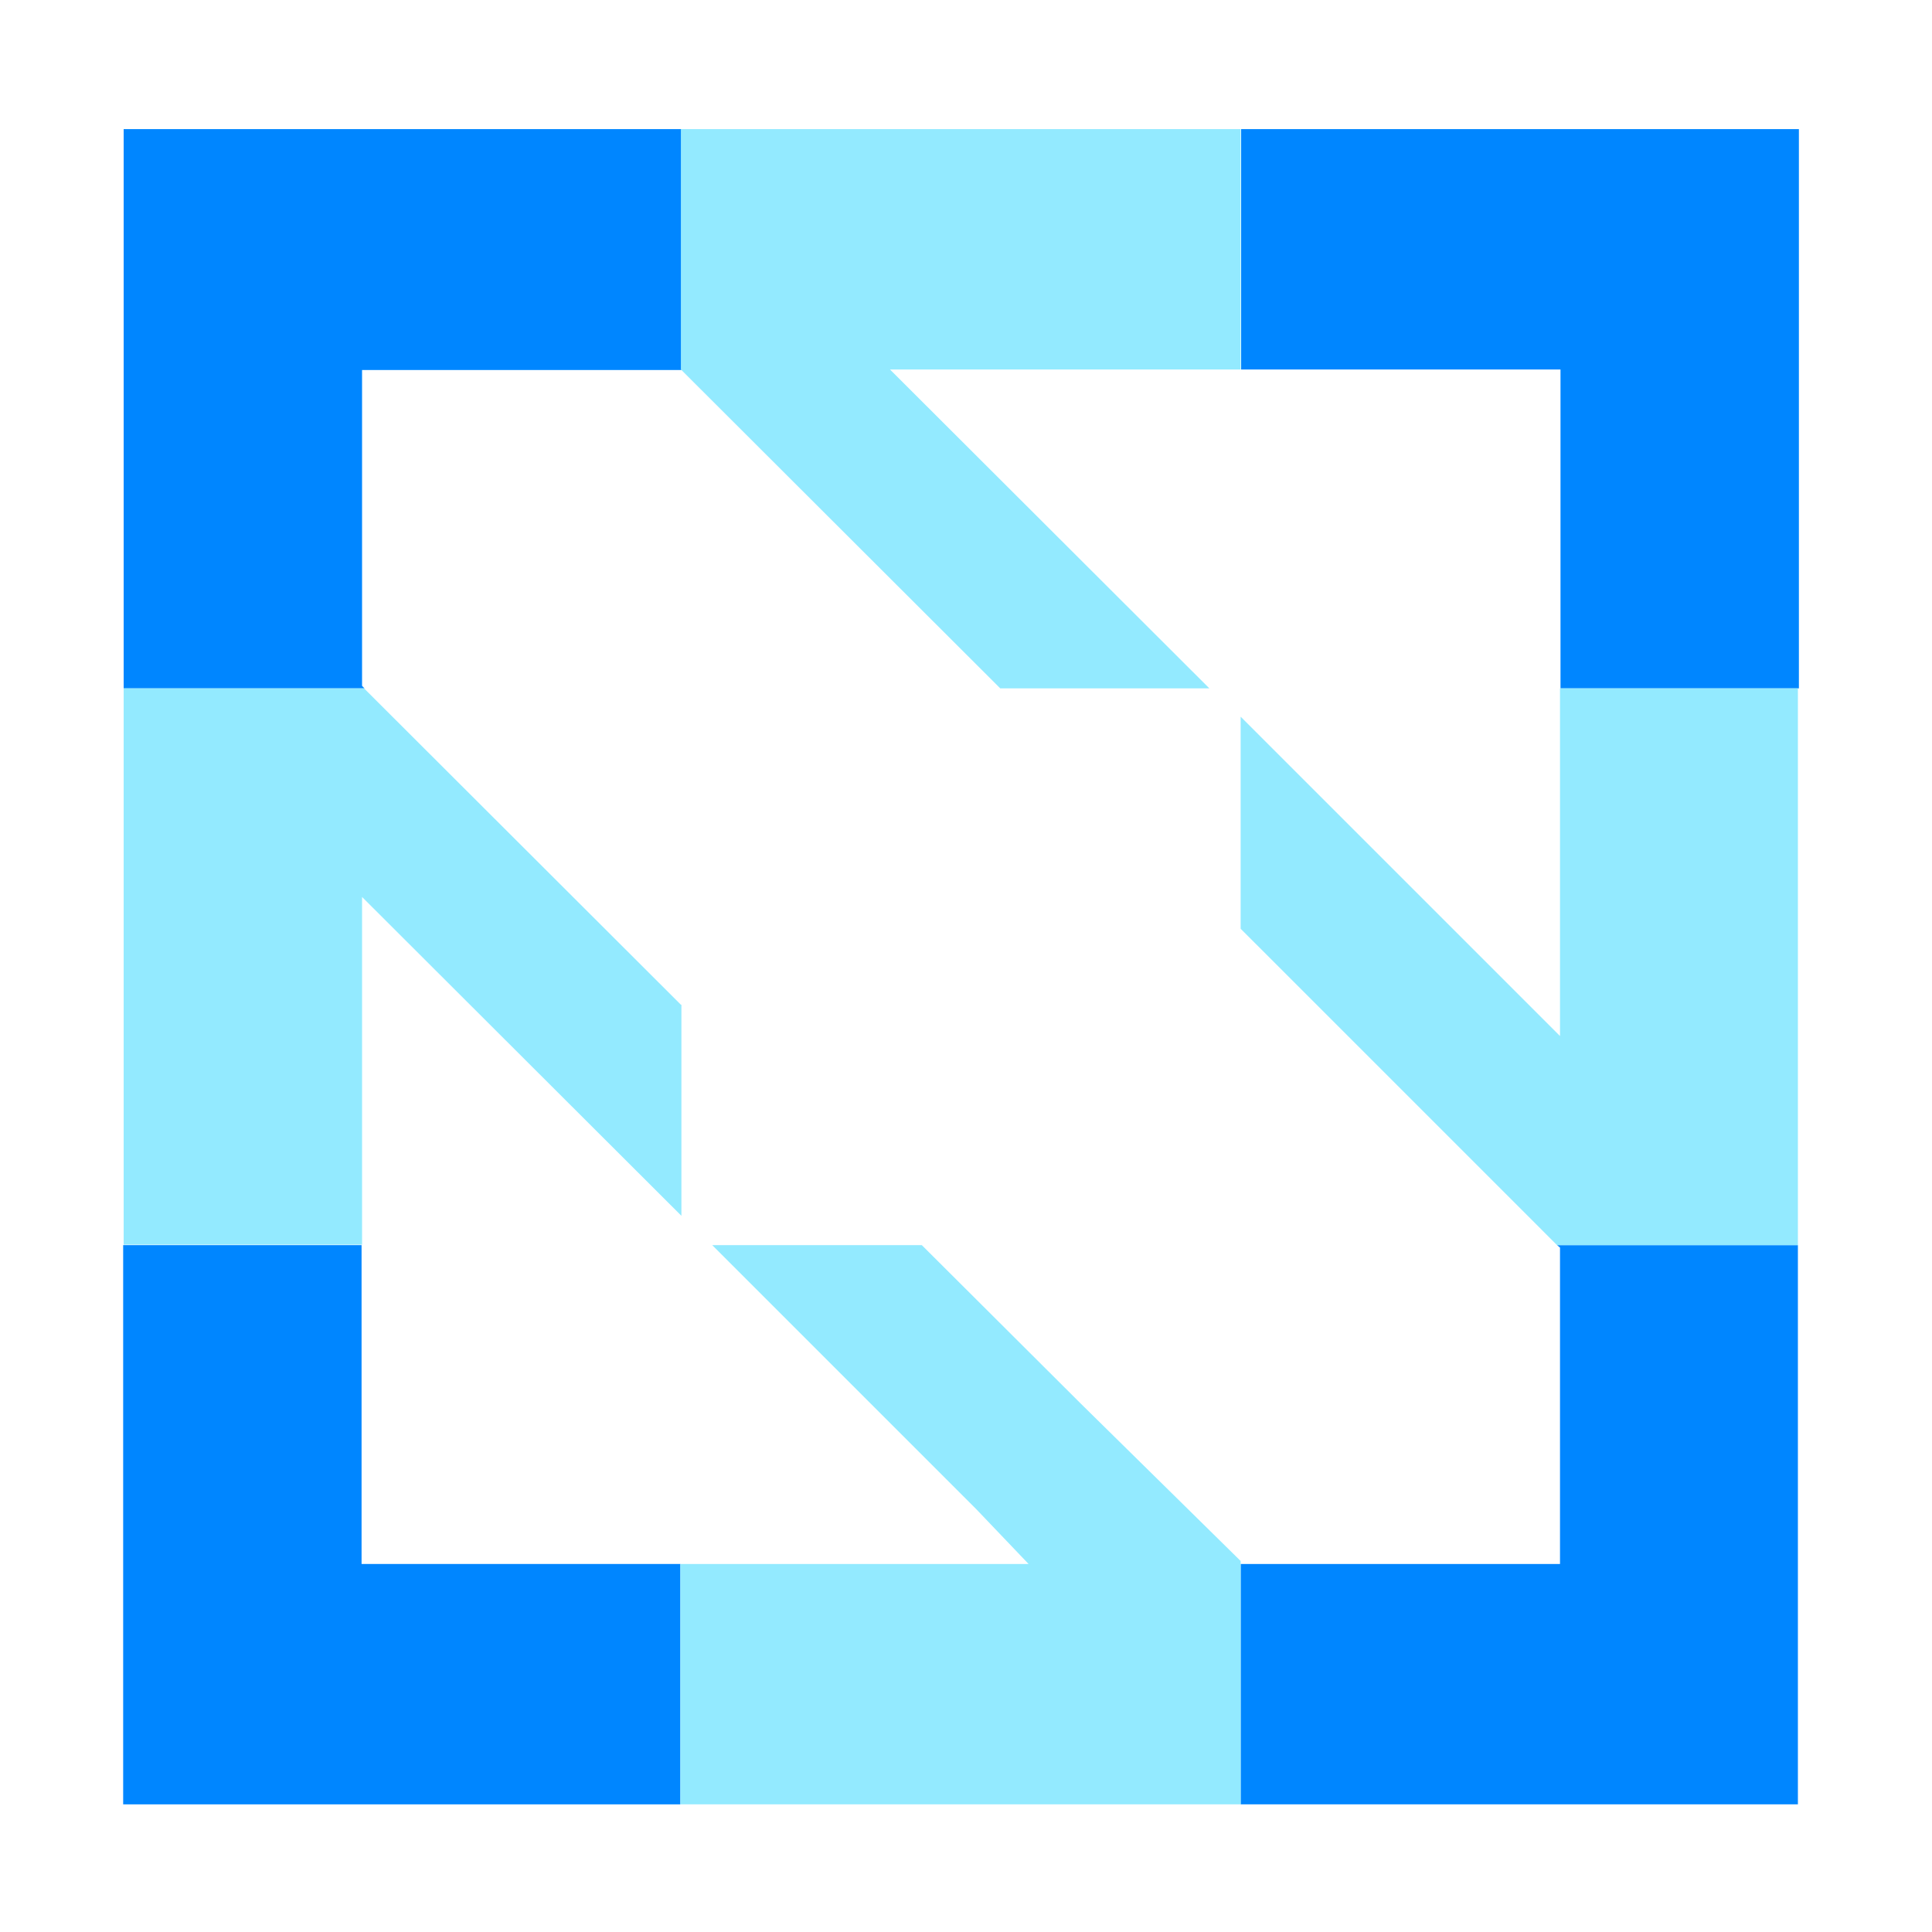
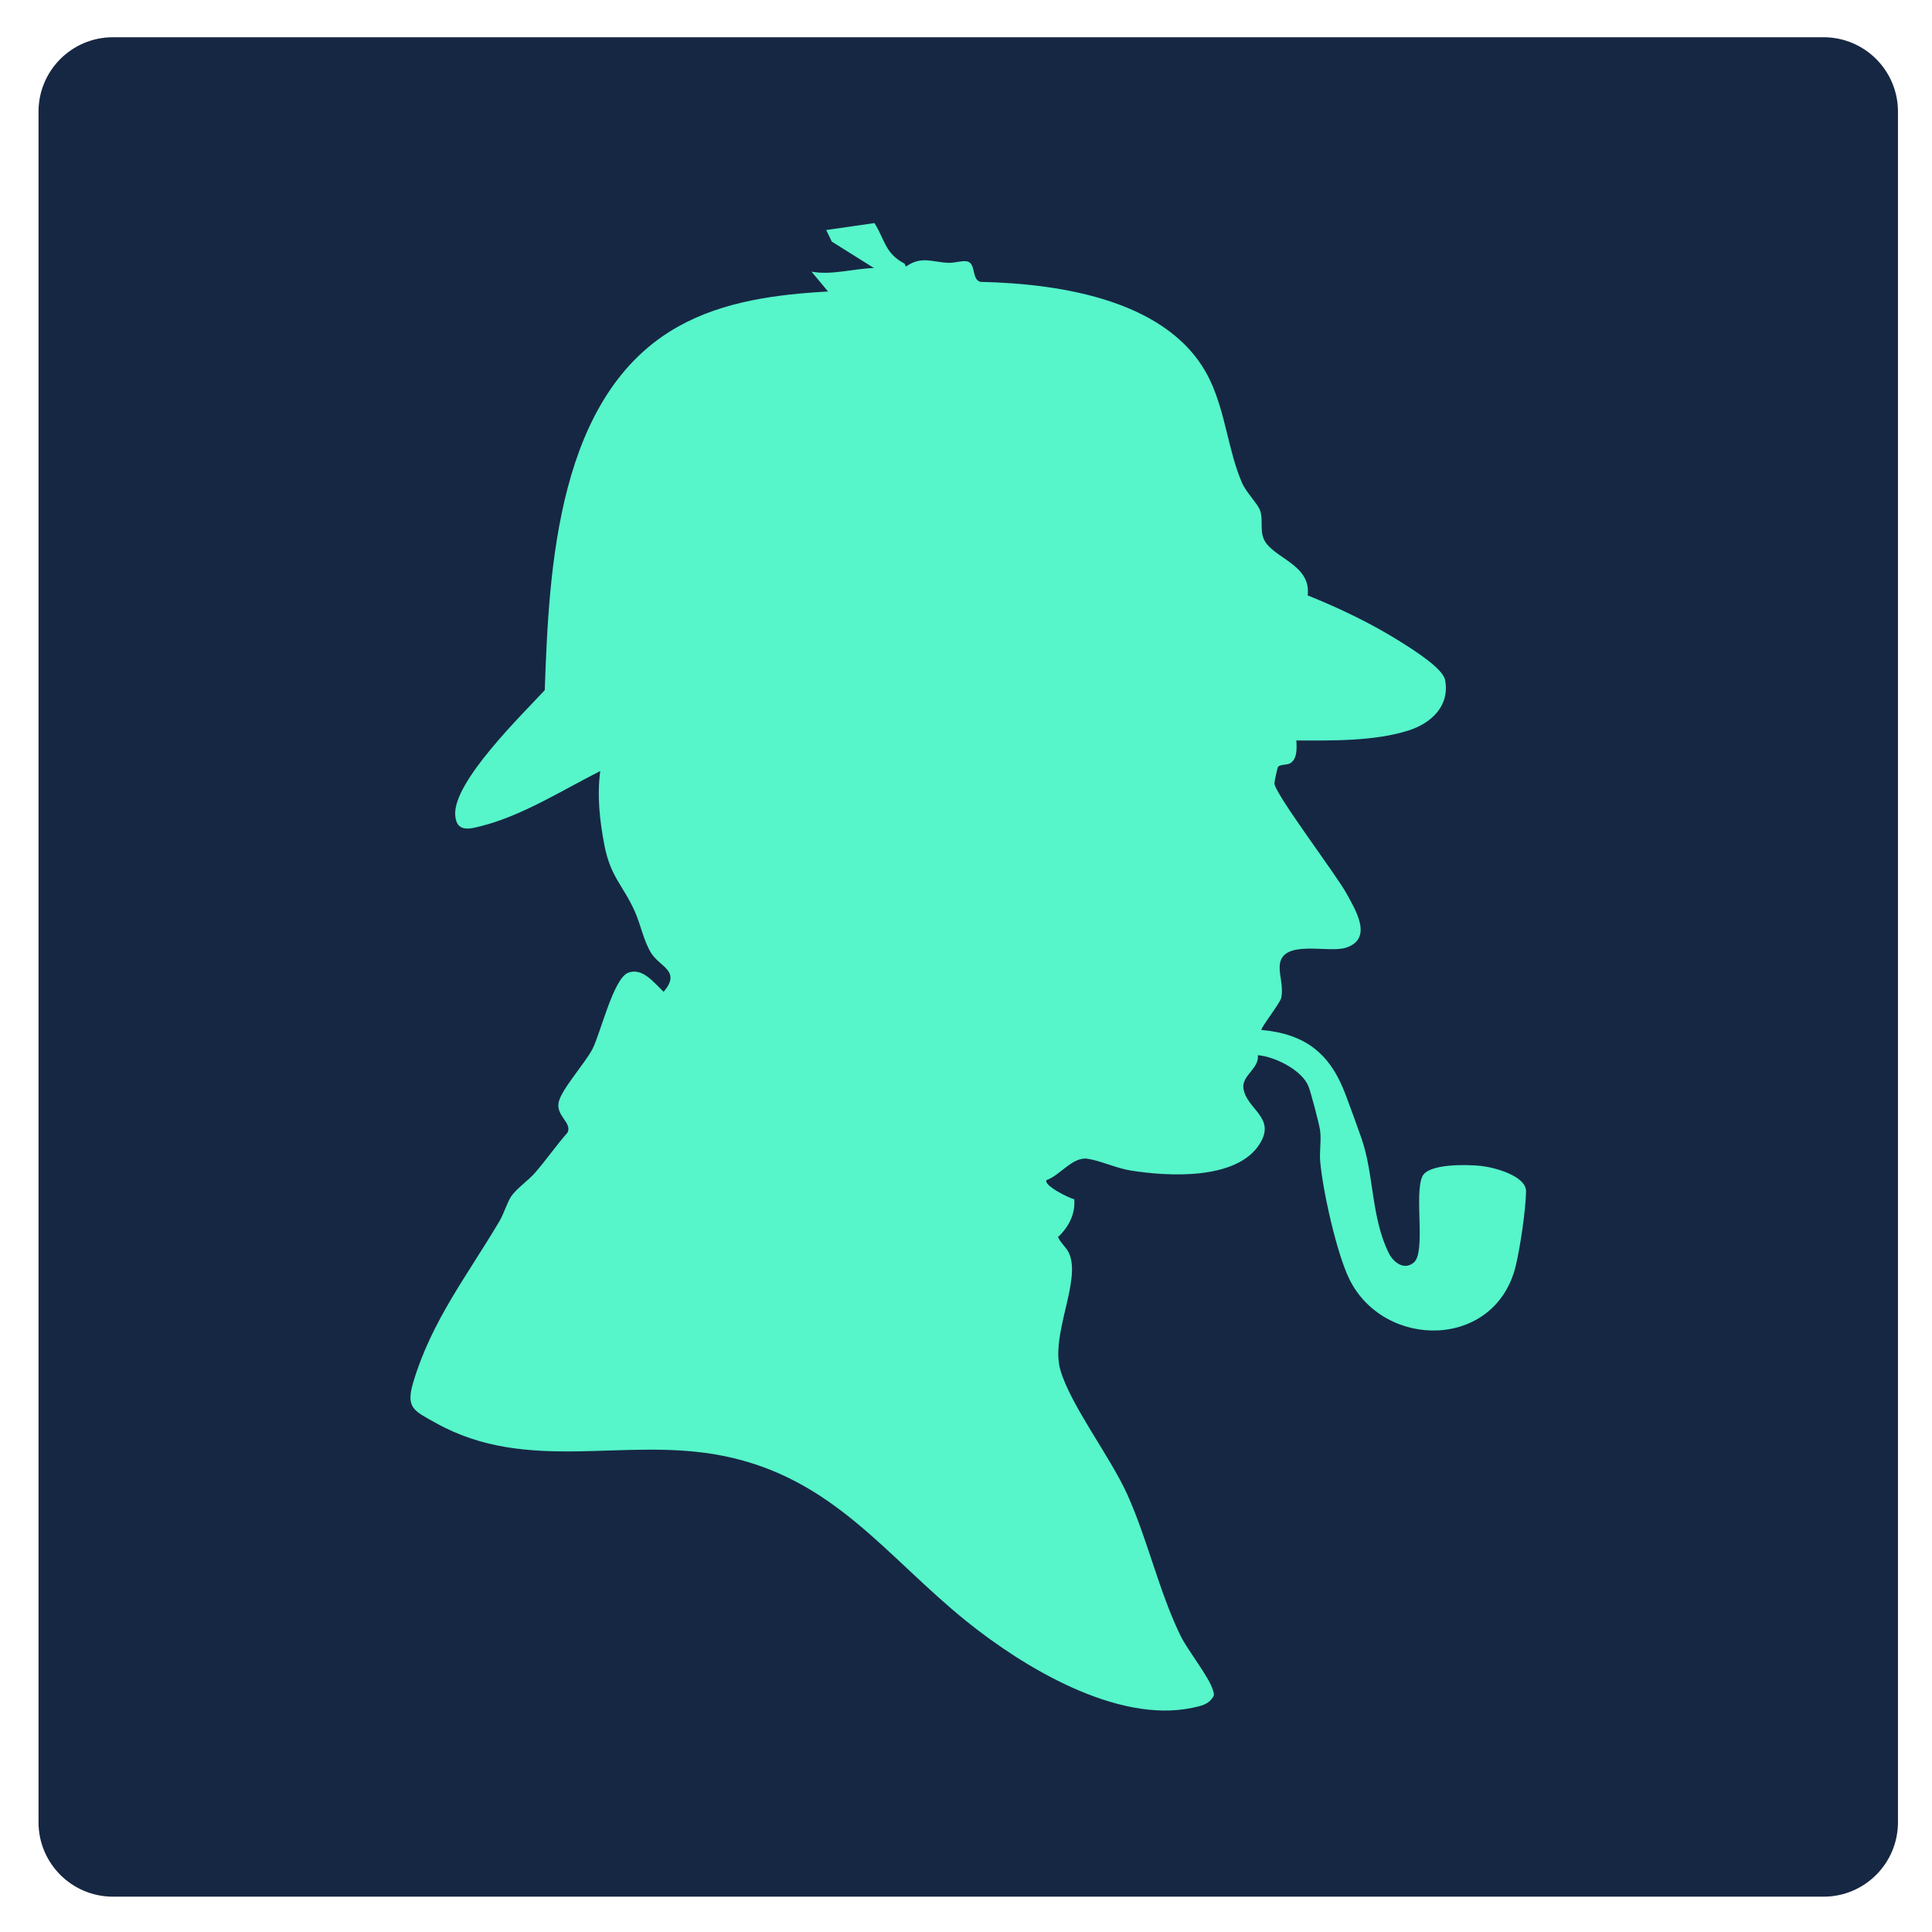
- <svg xmlns="http://www.w3.org/2000/svg" version="1.1" id="a" x="0px" y="0px" viewBox="0 0 389 389" style="enable-background:new 0 0 389 389;" xml:space="preserve">
-   <style type="text/css">
- 	.st0{fill:#0086FF;}
- 	.st1{fill:#93EAFF;}
- </style>
-   <g>
-     <path class="st0" d="M72.8,250.7h-48v112.6h112.2v-48.4H72.8V250.7z" />
-     <path class="st0" d="M314.1,251.2v63.7h-64.3v48.4h112.2V250.7h-48.5L314.1,251.2z" />
-     <path class="st0" d="M24.9,138.6h48.5l-0.5-0.5V74.5h64.3V26H24.9V138.6z" />
-     <path class="st0" d="M249.9,26v48.4h64.3v64.2h48V26C362.1,26,249.9,26,249.9,26z" />
-     <path class="st1" d="M243.5,138.6l-64.3-64.2h70.6V26H137.1v48.4l64.3,64.2H243.5z" />
-     <path class="st1" d="M185.6,250.7h-42.2l53.2,53.2l10.5,11h-70.1v48.4h112.8v-49l-32.1-31.6L185.6,250.7z" />
-     <path class="st1" d="M314.1,138.6v70l-11.1-11.1l-53.2-53.2V187l31.6,31.6l32.1,32.1h48.5V138.6H314.1L314.1,138.6z" />
-     <path class="st1" d="M137.1,202.3l-63.8-63.7H24.9v112h48v-70l64.3,64.2V202.3z" />
-   </g>
+ <svg xmlns="http://www.w3.org/2000/svg" role="img" viewBox="10.18 9.93 55.51 55.51">
+   <path fill="#56F5CA" d="M16 15h43v45H16z" />
+   <path fill="#162743" d="M13.424 11c-1.18 0-2.137.957-2.137 2.137v49.151c0 1.18.957 2.136 2.137 2.137h49.151c1.18-0 2.136-.957 2.137-2.137V13.137c-0-1.18-.957-2.137-2.137-2.137H13.424zm21.883 5.343c.299.476.299.866.858 1.159.021.011.024.082.051.083.442-.313.769-.118 1.209-.104.184.006.369-.061.518-.045.295.033.138.517.404.592 2.318.053 5.526.528 6.609 2.848.436.933.514 1.995.901 2.908.13.306.468.622.533.826.101.317-.057.648.191.955.357.441 1.269.656 1.171 1.472.925.372 1.837.809 2.679 1.339.306.193 1.203.747 1.269 1.09.142.744-.394 1.244-1.053 1.453-.982.311-2.198.29-3.22.286.012.214.032.553-.196.664-.081.04-.295.026-.333.1-.021.04-.099.41-.101.465-.006.281 1.774 2.626 2.064 3.156.255.467.79 1.309-.008 1.569-.51.167-1.855-.265-1.905.519-.018.28.113.588.044.923-.032.152-.607.882-.568.921 1.28.115 1.982.696 2.417 1.858.154.412.316.851.459 1.263.359 1.033.272 2.253.78 3.287.134.272.446.511.724.272.347-.3.006-1.943.24-2.467.172-.383 1.313-.345 1.681-.307.367.038 1.315.28 1.302.744-.016.56-.163 1.557-.292 2.109-.57 2.426-3.783 2.438-4.787.398-.363-.738-.768-2.557-.837-3.387-.023-.282.036-.603-.002-.882-.025-.183-.27-1.117-.338-1.278-.195-.462-.962-.844-1.451-.884.049.375-.462.581-.414.948.08.609.962.839.457 1.617-.669 1.032-2.628.919-3.697.748-.417-.067-.888-.289-1.241-.338-.432-.06-.781.474-1.175.613-.102.15.655.523.795.551.037.424-.162.802-.466 1.085.073.171.236.292.314.46.365.79-.541 2.346-.246 3.362.293 1.011 1.431 2.488 1.919 3.568.589 1.306.911 2.785 1.529 4.057.215.443.829 1.194.936 1.576.016.058.04.11.016.171-.133.239-.366.282-.615.334-2.172.453-4.857-1.179-6.475-2.481-2.326-1.874-3.821-4.119-6.993-4.758-2.824-.569-5.615.536-8.271-.951-.62-.347-.861-.422-.639-1.167.528-1.769 1.568-3.088 2.478-4.63.128-.216.213-.523.336-.709.142-.214.499-.464.684-.677.325-.374.609-.787.937-1.159.128-.292-.342-.473-.257-.871.08-.371.768-1.128.976-1.538.226-.448.596-2.001 1.011-2.176.415-.175.767.299 1.028.544.509-.601-.097-.704-.353-1.107-.22-.346-.305-.824-.473-1.199-.34-.758-.698-.993-.873-1.895-.137-.705-.217-1.427-.122-2.142-1.073.54-2.216 1.27-3.391 1.573-.348.09-.74.208-.776-.306-.067-.959 1.925-2.889 2.573-3.592.122-3.503.352-8.512 3.848-10.455 1.302-.724 2.82-.916 4.291-.999l-.475-.57c.579.108 1.204-.088 1.794-.104l-1.21-.758-.162-.334 1.39-.2z" />
</svg>
